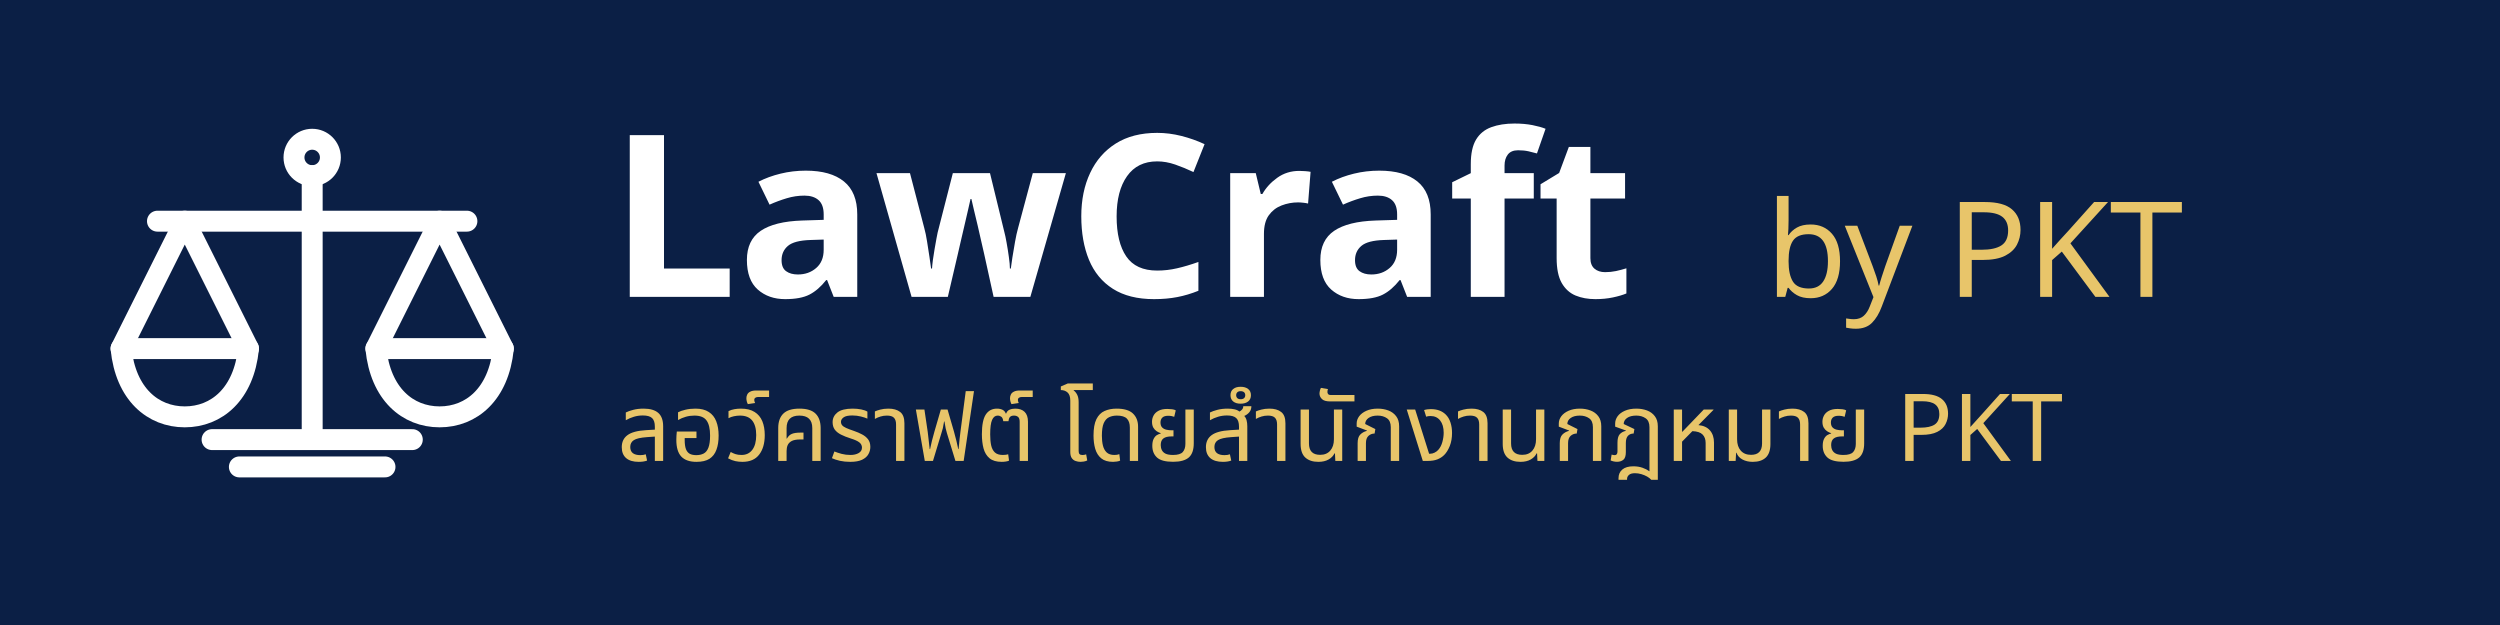
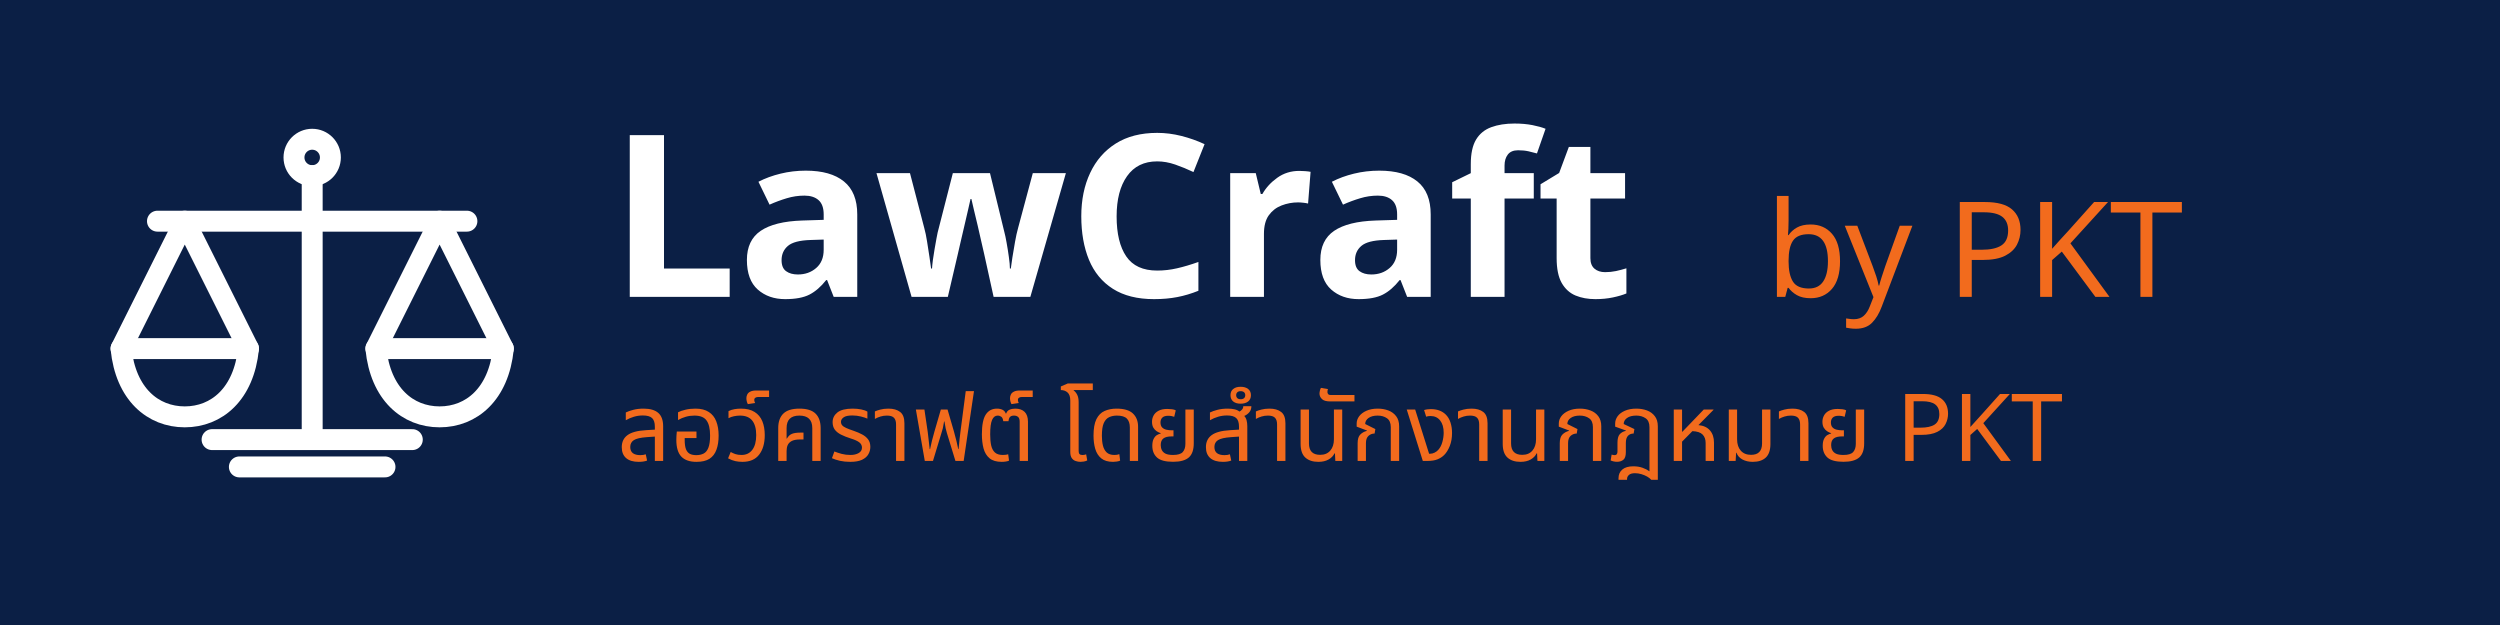
<svg xmlns="http://www.w3.org/2000/svg" viewBox="0 0 640 160" width="640" height="160" role="img" aria-label="LawCraft by PKT">
  <rect width="640" height="160" fill="#0b1f45" />
  <g transform="translate(24 24) scale(2.33)">
    <g fill="none" stroke="#ffffff" stroke-width="2.3" stroke-linecap="round" stroke-linejoin="round">
      <circle cx="24" cy="7" r="2" />
      <path d="M24 9v29M16 41h16M13 38h22M7 14h34" />
      <path d="M10 14 3 28M10 14l7 14M38 14l-7 14M38 14l7 14" />
      <path d="M3 28h14c-.5 5-3.5 7.5-7 7.5S3.5 33 3 28zM31 28h14c-.5 5-3.5 7.5-7 7.5S31.5 33 31 28z" />
    </g>
  </g>
  <text x="156" y="76" font-family="'Noto Sans Thai','Noto Sans',Inter,Arial,sans-serif" font-size="58" font-weight="700" fill="#ffffff" text-anchor="start">LawCraft</text>
-   <text x="452" y="76" font-family="'Noto Sans Thai','Noto Sans',Inter,Arial,sans-serif" font-size="34" font-weight="500" fill="#e8c56a" text-anchor="start">by PKT</text>
-   <text x="158" y="118" font-family="'Noto Sans Thai','Noto Sans',Inter,Arial,sans-serif" font-size="24" font-weight="500" fill="#e8c56a" text-anchor="start">ลอว์คราฟต์ โดยสำนักงานกฎหมาย PKT</text>
+   <text x="452" y="76" font-family="'Noto Sans Thai','Noto Sans',Inter,Arial,sans-serif" font-size="34" font-weight="500" fill="#f26b1d" text-anchor="start">by PKT</text>
+   <text x="158" y="118" font-family="'Noto Sans Thai','Noto Sans',Inter,Arial,sans-serif" font-size="24" font-weight="500" fill="#f26b1d" text-anchor="start">ลอว์คราฟต์ โดยสำนักงานกฎหมาย PKT</text>
</svg>
